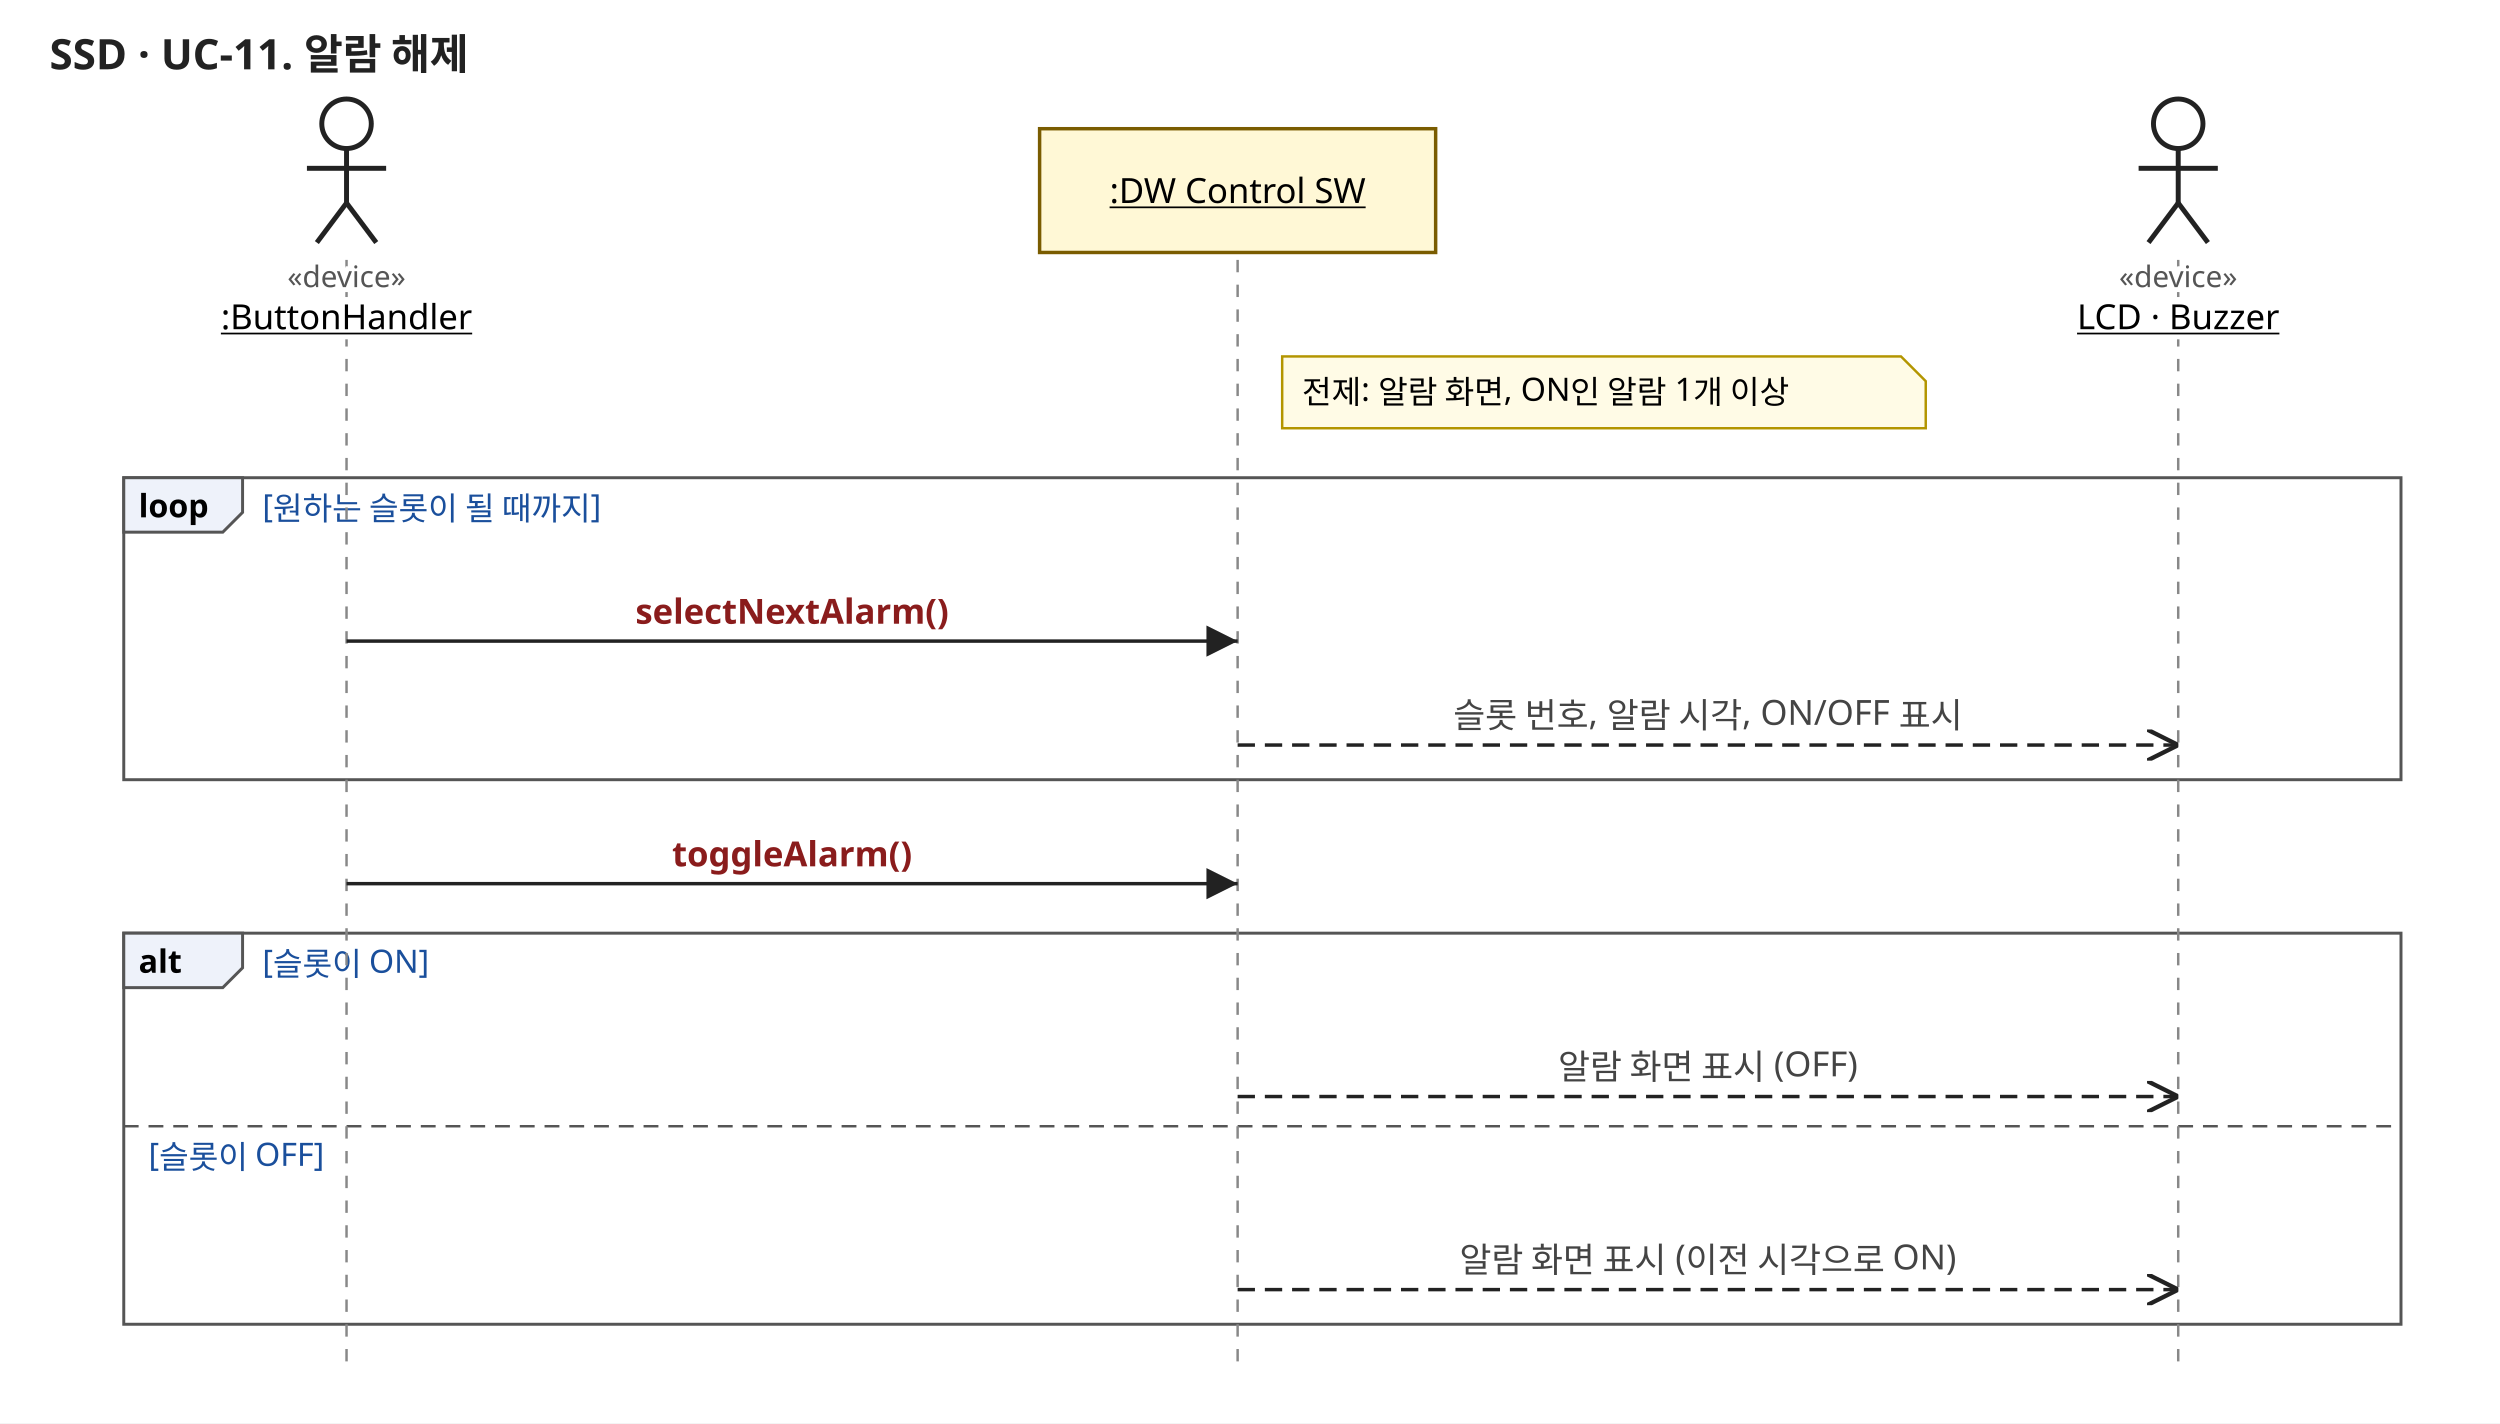
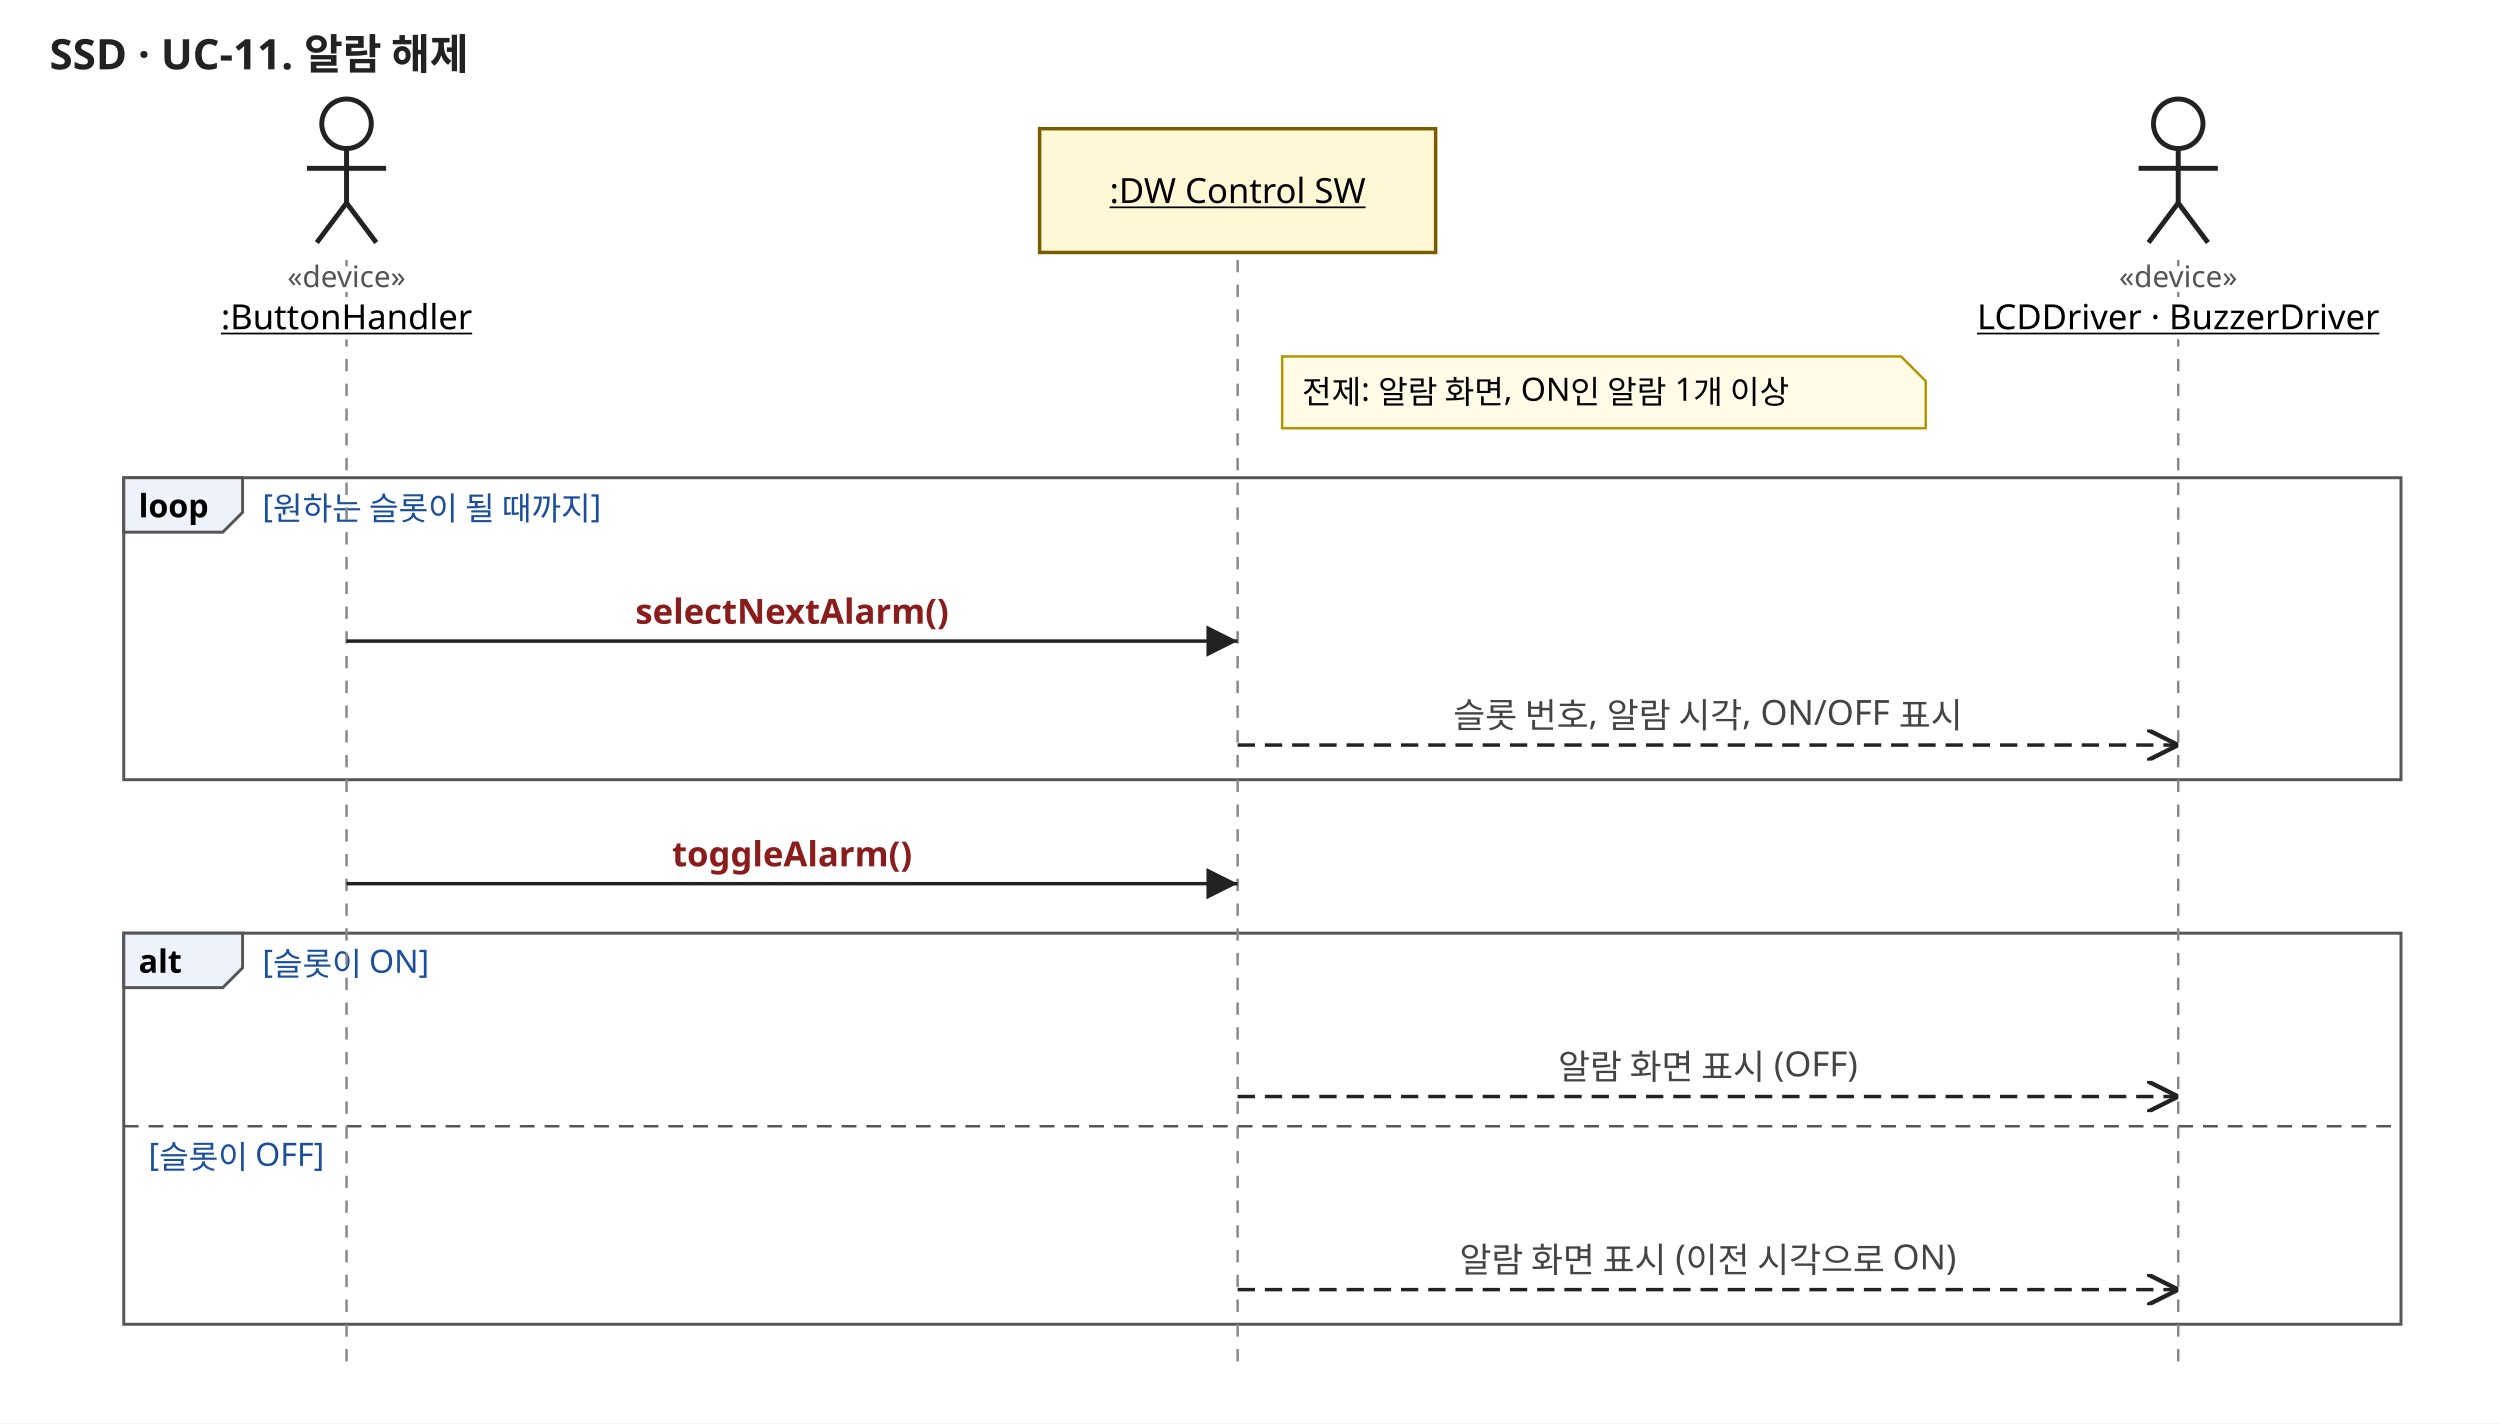
<svg xmlns="http://www.w3.org/2000/svg" width="1010" height="575" viewBox="0 0 1010 575" font-family="Malgun Gothic, Apple SD Gothic Neo, Noto Sans KR, WenQuanYi Zen Hei, sans-serif">
  <defs>
    <marker id="fill" viewBox="0 0 10 10" refX="10" refY="5" markerWidth="9" markerHeight="9" orient="auto">
      <path d="M0,0 L10,5 L0,10 z" fill="#222" />
    </marker>
    <marker id="open" viewBox="0 0 10 10" refX="10" refY="5" markerWidth="9" markerHeight="9" orient="auto">
      <path d="M0,0 L10,5 L0,10" fill="none" stroke="#222" stroke-width="1.4" />
    </marker>
  </defs>
  <rect width="1010" height="575" fill="#fff" />
  <text x="20" y="28" font-size="17" font-weight="bold" fill="#222">SSD · UC-11. 알람 해제</text>
  <rect x="50" y="193" width="920" height="122" fill="none" stroke="#555" stroke-width="1.2" />
  <path d="M50,193 h48 v14 l-8,8 h-40 z" fill="#eef2fa" stroke="#555" stroke-width="1.2" />
  <text x="56" y="209" font-size="13" font-weight="bold">loop</text>
  <text x="106" y="209" font-size="13" fill="#1a4f9c">[원하는 슬롯이 될 때까지]</text>
  <rect x="50" y="377" width="920" height="158" fill="none" stroke="#555" stroke-width="1.2" />
  <path d="M50,377 h48 v14 l-8,8 h-40 z" fill="#eef2fa" stroke="#555" stroke-width="1.2" />
  <text x="56" y="393" font-size="13" font-weight="bold">alt</text>
  <text x="106" y="393" font-size="13" fill="#1a4f9c">[슬롯이 ON]</text>
  <line x1="50" y1="455" x2="970" y2="455" stroke="#555" stroke-dasharray="6 4" />
  <text x="60" y="471" font-size="13" fill="#1a4f9c">[슬롯이 OFF]</text>
  <line x1="140" y1="105" x2="140" y2="555" stroke="#888" stroke-dasharray="5 5" />
  <g stroke="#222" stroke-width="2" fill="none">
    <circle cx="140" cy="50" r="10" />
    <line x1="140" y1="60" x2="140" y2="82" />
    <line x1="124" y1="68" x2="156" y2="68" />
    <line x1="140" y1="82" x2="128" y2="98" />
    <line x1="140" y1="82" x2="152" y2="98" />
  </g>
  <text x="140" y="116" text-anchor="middle" font-size="12" fill="#555" stroke="#fff" stroke-width="4" paint-order="stroke">«device»</text>
  <text x="140" y="133" text-anchor="middle" font-size="14" text-decoration="underline" stroke="#fff" stroke-width="4" paint-order="stroke">:ButtonHandler</text>
  <line x1="500" y1="105" x2="500" y2="555" stroke="#888" stroke-dasharray="5 5" />
  <rect x="420" y="52" width="160" height="50" fill="#fff8d6" stroke="#7a5c00" stroke-width="1.4" />
  <text x="500" y="82" text-anchor="middle" font-size="14" text-decoration="underline">:DW Control SW</text>
  <line x1="880" y1="105" x2="880" y2="555" stroke="#888" stroke-dasharray="5 5" />
  <g stroke="#222" stroke-width="2" fill="none">
    <circle cx="880" cy="50" r="10" />
    <line x1="880" y1="60" x2="880" y2="82" />
    <line x1="864" y1="68" x2="896" y2="68" />
    <line x1="880" y1="82" x2="868" y2="98" />
    <line x1="880" y1="82" x2="892" y2="98" />
  </g>
  <text x="880" y="116" text-anchor="middle" font-size="12" fill="#555" stroke="#fff" stroke-width="4" paint-order="stroke">«device»</text>
-   <text x="880" y="133" text-anchor="middle" font-size="14" text-decoration="underline" stroke="#fff" stroke-width="4" paint-order="stroke">LCD · Buzzer</text>
+   <text x="880" y="133" text-anchor="middle" font-size="14" text-decoration="underline" stroke="#fff" stroke-width="4" paint-order="stroke">LCDDriver · BuzzerDriver</text>
  <path d="M518,144 h250 l10,10 v19 h-260 z" fill="#fffbe6" stroke="#b39500" />
  <text x="526" y="163" font-size="13">전제: 알람 화면, ON인 알람 1개 이상</text>
  <line x1="140" y1="259" x2="500" y2="259" stroke="#222" stroke-width="1.4" marker-end="url(#fill)" />
  <text x="320.0" y="252" text-anchor="middle" font-size="14" font-weight="bold" fill="#8a1c1c">selectNextAlarm()</text>
  <line x1="500" y1="301" x2="880" y2="301" stroke="#222" stroke-width="1.4" stroke-dasharray="7 4" marker-end="url(#open)" />
  <text x="690.0" y="294" text-anchor="middle" font-size="14" font-weight="normal" fill="#444">슬롯 번호, 알람 시각, ON/OFF 표시</text>
  <line x1="140" y1="357" x2="500" y2="357" stroke="#222" stroke-width="1.4" marker-end="url(#fill)" />
  <text x="320.0" y="350" text-anchor="middle" font-size="14" font-weight="bold" fill="#8a1c1c">toggleAlarm()</text>
  <line x1="500" y1="443" x2="880" y2="443" stroke="#222" stroke-width="1.4" stroke-dasharray="7 4" marker-end="url(#open)" />
  <text x="690.0" y="436" text-anchor="middle" font-size="14" font-weight="normal" fill="#444">알람 화면 표시 (OFF)</text>
  <line x1="500" y1="521" x2="880" y2="521" stroke="#222" stroke-width="1.4" stroke-dasharray="7 4" marker-end="url(#open)" />
  <text x="690.0" y="514" text-anchor="middle" font-size="14" font-weight="normal" fill="#444">알람 화면 표시 (이전 시각으로 ON)</text>
</svg>
